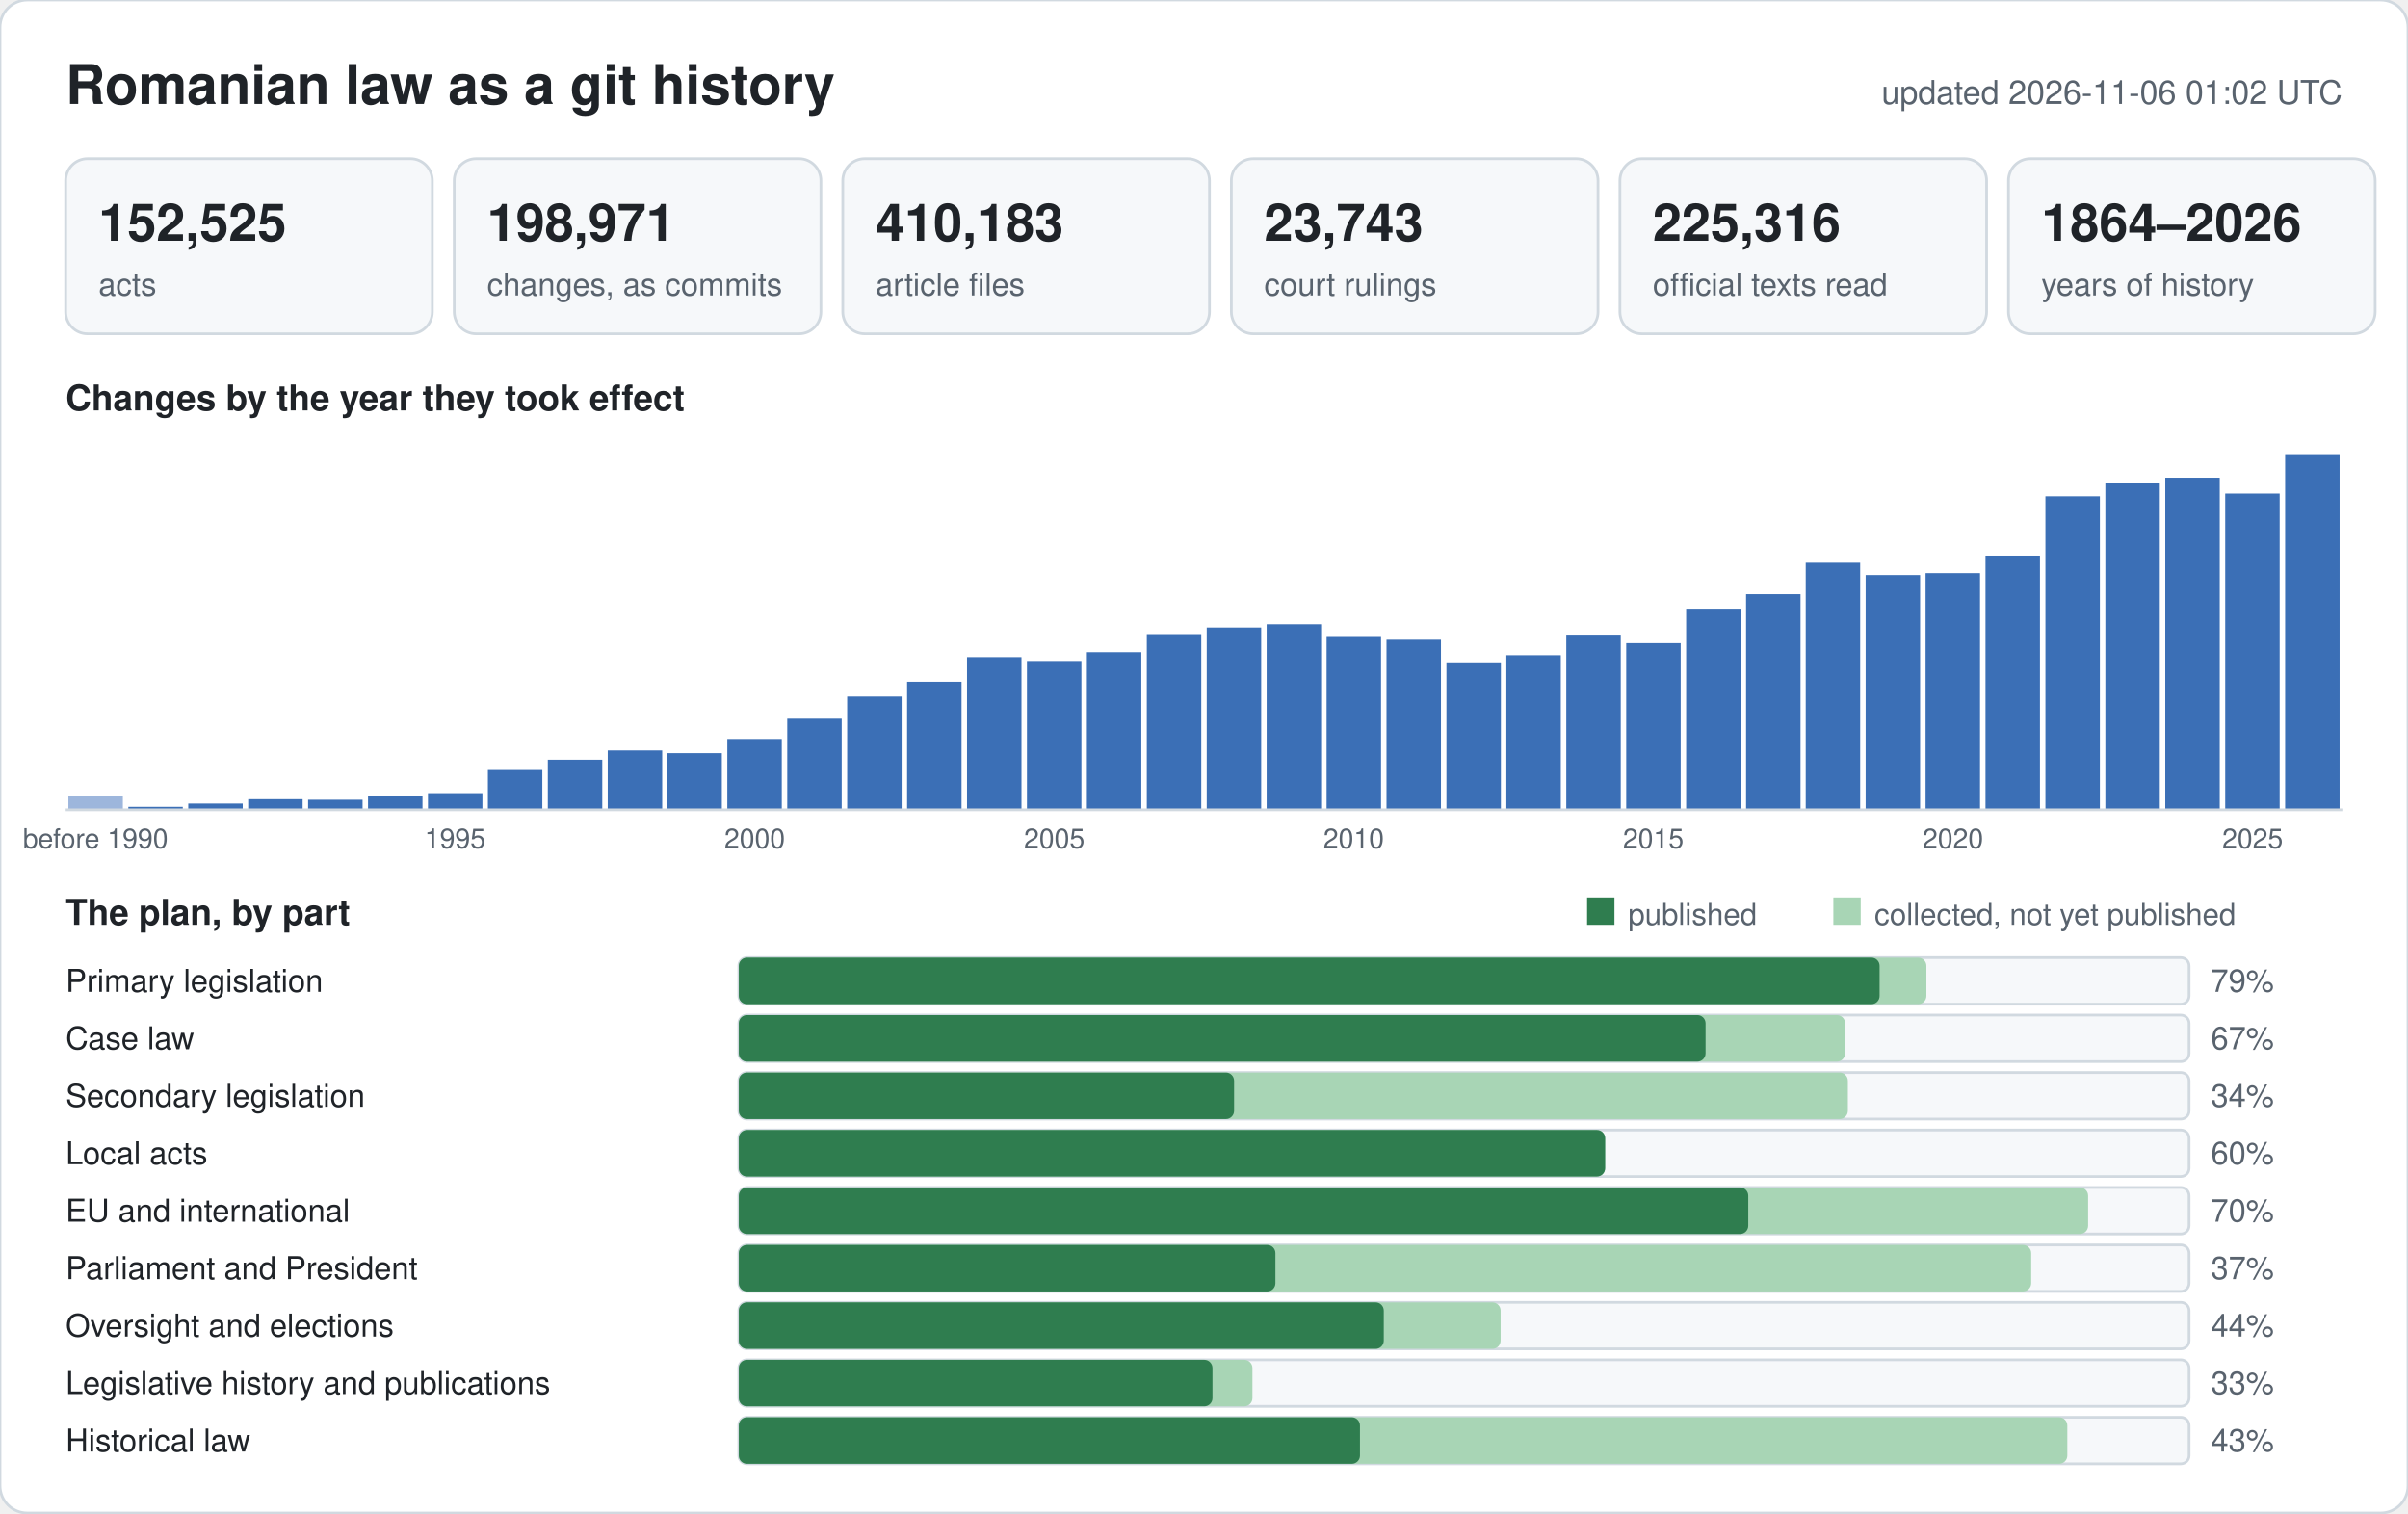
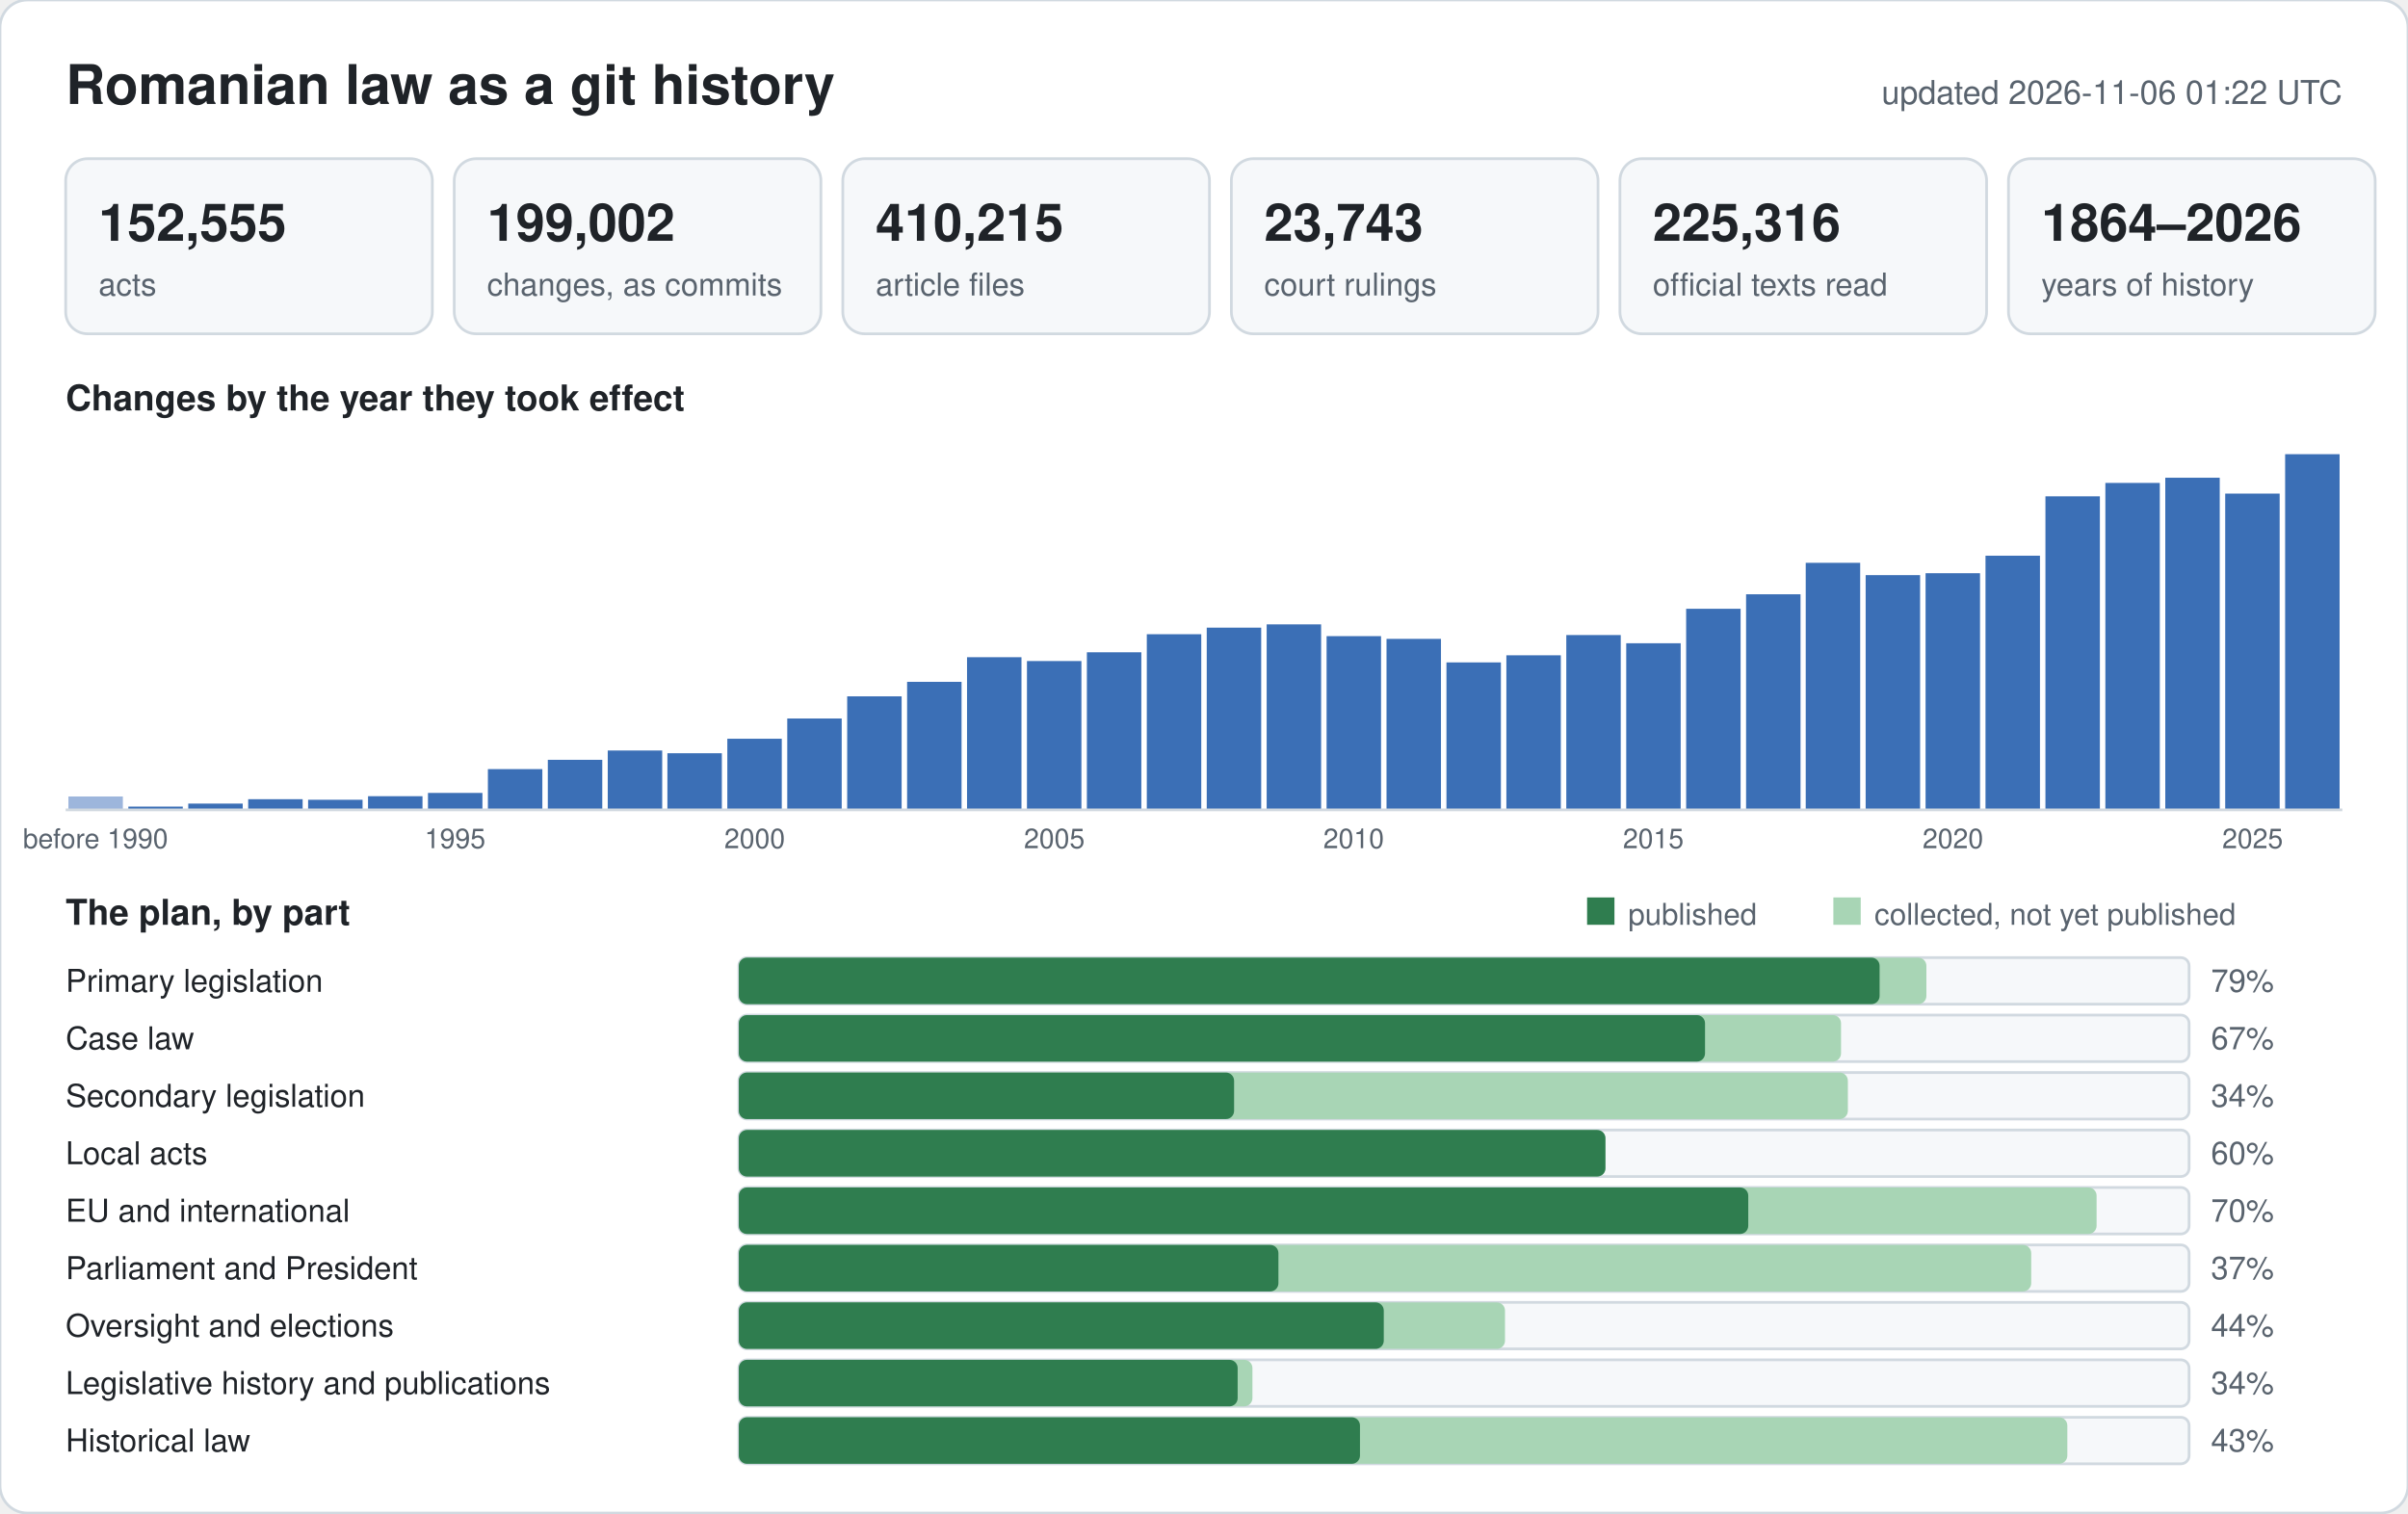
<svg xmlns="http://www.w3.org/2000/svg" width="880" height="553" viewBox="0 0 880 553" font-family="-apple-system,BlinkMacSystemFont,Segoe UI,Helvetica,Arial,sans-serif">
  <rect width="880" height="553" rx="10" fill="#ffffff" stroke="#d1d9e0" />
  <text x="24" y="38" font-size="20" font-weight="600" fill="#1f2328">Romanian law as a git history</text>
-   <text x="856" y="38" font-size="12" text-anchor="end" fill="#59636e">updated 2026-11-06 01:02 UTC</text>
+   <text x="856" y="38" font-size="12" text-anchor="end" fill="#59636e">updated 2026-11-06 01:22 UTC</text>
  <rect x="24" y="58" width="134" height="64" rx="8" fill="#f6f8fa" stroke="#d1d9e0" />
-   <text x="36" y="88" font-size="19" font-weight="600" fill="#1f2328">152,525</text>
+   <text x="36" y="88" font-size="19" font-weight="600" fill="#1f2328">152,555</text>
  <text x="36" y="108" font-size="11.5" fill="#59636e">acts</text>
  <rect x="166" y="58" width="134" height="64" rx="8" fill="#f6f8fa" stroke="#d1d9e0" />
-   <text x="178" y="88" font-size="19" font-weight="600" fill="#1f2328">198,971</text>
+   <text x="178" y="88" font-size="19" font-weight="600" fill="#1f2328">199,002</text>
  <text x="178" y="108" font-size="11.5" fill="#59636e">changes, as commits</text>
  <rect x="308" y="58" width="134" height="64" rx="8" fill="#f6f8fa" stroke="#d1d9e0" />
-   <text x="320" y="88" font-size="19" font-weight="600" fill="#1f2328">410,183</text>
+   <text x="320" y="88" font-size="19" font-weight="600" fill="#1f2328">410,215</text>
  <text x="320" y="108" font-size="11.5" fill="#59636e">article files</text>
  <rect x="450" y="58" width="134" height="64" rx="8" fill="#f6f8fa" stroke="#d1d9e0" />
  <text x="462" y="88" font-size="19" font-weight="600" fill="#1f2328">23,743</text>
  <text x="462" y="108" font-size="11.5" fill="#59636e">court rulings</text>
  <rect x="592" y="58" width="134" height="64" rx="8" fill="#f6f8fa" stroke="#d1d9e0" />
  <text x="604" y="88" font-size="19" font-weight="600" fill="#1f2328">225,316</text>
  <text x="604" y="108" font-size="11.5" fill="#59636e">official texts read</text>
  <rect x="734" y="58" width="134" height="64" rx="8" fill="#f6f8fa" stroke="#d1d9e0" />
  <text x="746" y="88" font-size="19" font-weight="600" fill="#1f2328">1864–2026</text>
  <text x="746" y="108" font-size="11.5" fill="#59636e">years of history</text>
  <text x="24" y="150" font-size="13" font-weight="600" fill="#1f2328">Changes by the year they took effect</text>
  <rect x="25.0" y="291.1" width="19.9" height="4.9" fill="#9db6dc" />
  <text x="34.9" y="310" font-size="10" text-anchor="middle" fill="#59636e">before 1990</text>
-   <rect x="46.9" y="294.9" width="19.9" height="1.1" fill="#3b6fb6" />
+   <rect x="46.9" y="294.8" width="19.9" height="1.2" fill="#3b6fb6" />
  <rect x="68.8" y="293.7" width="19.9" height="2.3" fill="#3b6fb6" />
  <rect x="90.7" y="292.1" width="19.9" height="3.9" fill="#3b6fb6" />
  <rect x="112.6" y="292.3" width="19.9" height="3.7" fill="#3b6fb6" />
  <rect x="134.5" y="291.0" width="19.9" height="5.0" fill="#3b6fb6" />
-   <rect x="156.4" y="289.9" width="19.9" height="6.1" fill="#3b6fb6" />
+   <rect x="156.4" y="289.8" width="19.9" height="6.2" fill="#3b6fb6" />
  <text x="166.3" y="310" font-size="10" text-anchor="middle" fill="#59636e">1995</text>
  <rect x="178.3" y="281.1" width="19.9" height="14.9" fill="#3b6fb6" />
  <rect x="200.2" y="277.7" width="19.9" height="18.3" fill="#3b6fb6" />
  <rect x="222.1" y="274.3" width="19.9" height="21.7" fill="#3b6fb6" />
  <rect x="243.9" y="275.3" width="19.9" height="20.7" fill="#3b6fb6" />
-   <rect x="265.8" y="270.1" width="19.9" height="25.9" fill="#3b6fb6" />
+   <rect x="265.8" y="270.0" width="19.9" height="26.0" fill="#3b6fb6" />
  <text x="275.8" y="310" font-size="10" text-anchor="middle" fill="#59636e">2000</text>
-   <rect x="287.7" y="262.7" width="19.9" height="33.3" fill="#3b6fb6" />
-   <rect x="309.6" y="254.6" width="19.9" height="41.4" fill="#3b6fb6" />
+   <rect x="287.7" y="262.6" width="19.9" height="33.4" fill="#3b6fb6" />
+   <rect x="309.6" y="254.5" width="19.9" height="41.5" fill="#3b6fb6" />
  <rect x="331.5" y="249.2" width="19.9" height="46.8" fill="#3b6fb6" />
  <rect x="353.4" y="240.2" width="19.9" height="55.8" fill="#3b6fb6" />
  <rect x="375.3" y="241.6" width="19.9" height="54.4" fill="#3b6fb6" />
  <text x="385.3" y="310" font-size="10" text-anchor="middle" fill="#59636e">2005</text>
  <rect x="397.2" y="238.4" width="19.9" height="57.6" fill="#3b6fb6" />
  <rect x="419.1" y="231.8" width="19.9" height="64.2" fill="#3b6fb6" />
  <rect x="441.0" y="229.4" width="19.9" height="66.6" fill="#3b6fb6" />
  <rect x="462.9" y="228.2" width="19.9" height="67.8" fill="#3b6fb6" />
  <rect x="484.8" y="232.5" width="19.9" height="63.5" fill="#3b6fb6" />
  <text x="494.7" y="310" font-size="10" text-anchor="middle" fill="#59636e">2010</text>
  <rect x="506.7" y="233.5" width="19.9" height="62.5" fill="#3b6fb6" />
  <rect x="528.6" y="242.1" width="19.9" height="53.9" fill="#3b6fb6" />
  <rect x="550.5" y="239.5" width="19.9" height="56.5" fill="#3b6fb6" />
-   <rect x="572.4" y="232.0" width="19.9" height="64.0" fill="#3b6fb6" />
+   <rect x="572.4" y="232.1" width="19.9" height="63.9" fill="#3b6fb6" />
  <rect x="594.3" y="235.1" width="19.9" height="60.9" fill="#3b6fb6" />
  <text x="604.2" y="310" font-size="10" text-anchor="middle" fill="#59636e">2015</text>
  <rect x="616.2" y="222.5" width="19.9" height="73.5" fill="#3b6fb6" />
  <rect x="638.1" y="217.2" width="19.9" height="78.8" fill="#3b6fb6" />
  <rect x="659.9" y="205.7" width="19.9" height="90.3" fill="#3b6fb6" />
  <rect x="681.8" y="210.2" width="19.9" height="85.8" fill="#3b6fb6" />
  <rect x="703.7" y="209.5" width="19.9" height="86.5" fill="#3b6fb6" />
  <text x="713.7" y="310" font-size="10" text-anchor="middle" fill="#59636e">2020</text>
  <rect x="725.6" y="203.1" width="19.9" height="92.9" fill="#3b6fb6" />
  <rect x="747.5" y="181.4" width="19.9" height="114.6" fill="#3b6fb6" />
  <rect x="769.4" y="176.5" width="19.9" height="119.5" fill="#3b6fb6" />
  <rect x="791.3" y="174.6" width="19.9" height="121.4" fill="#3b6fb6" />
  <rect x="813.2" y="180.4" width="19.9" height="115.6" fill="#3b6fb6" />
  <text x="823.2" y="310" font-size="10" text-anchor="middle" fill="#59636e">2025</text>
  <rect x="835.1" y="166.0" width="19.9" height="130.0" fill="#3b6fb6" />
  <line x1="24" y1="296" x2="856" y2="296" stroke="#d1d9e0" />
  <text x="24" y="338" font-size="13" font-weight="600" fill="#1f2328">The plan, by part</text>
  <rect x="580" y="328" width="10" height="10" fill="#2f7d4f" />
  <text x="595" y="338" font-size="11" fill="#59636e">published</text>
  <rect x="670" y="328" width="10" height="10" fill="#a8d5b5" />
  <text x="685" y="338" font-size="11" fill="#59636e">collected, not yet published</text>
  <text x="24" y="362.5" font-size="11.5" fill="#1f2328">Primary legislation</text>
  <rect x="270" y="350" width="530" height="17" rx="3" fill="#f6f8fa" stroke="#d1d9e0" />
  <rect x="270" y="350" width="434.0" height="17" rx="3" fill="#a8d5b5" />
  <rect x="270" y="350" width="416.9" height="17" rx="3" fill="#2f7d4f" />
  <text x="808" y="362.5" font-size="11.5" fill="#59636e">79%</text>
  <text x="24" y="383.5" font-size="11.5" fill="#1f2328">Case law</text>
  <rect x="270" y="371" width="530" height="17" rx="3" fill="#f6f8fa" stroke="#d1d9e0" />
-   <rect x="270" y="371" width="404.3" height="17" rx="3" fill="#a8d5b5" />
-   <rect x="270" y="371" width="353.3" height="17" rx="3" fill="#2f7d4f" />
+   <rect x="270" y="371" width="402.8" height="17" rx="3" fill="#a8d5b5" />
+   <rect x="270" y="371" width="353.1" height="17" rx="3" fill="#2f7d4f" />
  <text x="808" y="383.5" font-size="11.5" fill="#59636e">67%</text>
  <text x="24" y="404.5" font-size="11.5" fill="#1f2328">Secondary legislation</text>
  <rect x="270" y="392" width="530" height="17" rx="3" fill="#f6f8fa" stroke="#d1d9e0" />
  <rect x="270" y="392" width="405.3" height="17" rx="3" fill="#a8d5b5" />
  <rect x="270" y="392" width="181.0" height="17" rx="3" fill="#2f7d4f" />
  <text x="808" y="404.5" font-size="11.5" fill="#59636e">34%</text>
  <text x="24" y="425.5" font-size="11.5" fill="#1f2328">Local acts</text>
  <rect x="270" y="413" width="530" height="17" rx="3" fill="#f6f8fa" stroke="#d1d9e0" />
-   <rect x="270" y="413" width="316.6" height="17" rx="3" fill="#a8d5b5" />
-   <rect x="270" y="413" width="316.6" height="17" rx="3" fill="#2f7d4f" />
+   <rect x="270" y="413" width="316.7" height="17" rx="3" fill="#a8d5b5" />
+   <rect x="270" y="413" width="316.7" height="17" rx="3" fill="#2f7d4f" />
  <text x="808" y="425.5" font-size="11.5" fill="#59636e">60%</text>
  <text x="24" y="446.5" font-size="11.5" fill="#1f2328">EU and international</text>
  <rect x="270" y="434" width="530" height="17" rx="3" fill="#f6f8fa" stroke="#d1d9e0" />
-   <rect x="270" y="434" width="493.1" height="17" rx="3" fill="#a8d5b5" />
+   <rect x="270" y="434" width="496.2" height="17" rx="3" fill="#a8d5b5" />
  <rect x="270" y="434" width="368.9" height="17" rx="3" fill="#2f7d4f" />
  <text x="808" y="446.5" font-size="11.5" fill="#59636e">70%</text>
  <text x="24" y="467.5" font-size="11.5" fill="#1f2328">Parliament and President</text>
  <rect x="270" y="455" width="530" height="17" rx="3" fill="#f6f8fa" stroke="#d1d9e0" />
  <rect x="270" y="455" width="472.3" height="17" rx="3" fill="#a8d5b5" />
-   <rect x="270" y="455" width="196.1" height="17" rx="3" fill="#2f7d4f" />
+   <rect x="270" y="455" width="197.2" height="17" rx="3" fill="#2f7d4f" />
  <text x="808" y="467.5" font-size="11.5" fill="#59636e">37%</text>
  <text x="24" y="488.5" font-size="11.5" fill="#1f2328">Oversight and elections</text>
  <rect x="270" y="476" width="530" height="17" rx="3" fill="#f6f8fa" stroke="#d1d9e0" />
-   <rect x="270" y="476" width="278.4" height="17" rx="3" fill="#a8d5b5" />
+   <rect x="270" y="476" width="280.0" height="17" rx="3" fill="#a8d5b5" />
  <rect x="270" y="476" width="235.7" height="17" rx="3" fill="#2f7d4f" />
  <text x="808" y="488.5" font-size="11.5" fill="#59636e">44%</text>
  <text x="24" y="509.5" font-size="11.5" fill="#1f2328">Legislative history and publications</text>
  <rect x="270" y="497" width="530" height="17" rx="3" fill="#f6f8fa" stroke="#d1d9e0" />
  <rect x="270" y="497" width="187.7" height="17" rx="3" fill="#a8d5b5" />
-   <rect x="270" y="497" width="173.1" height="17" rx="3" fill="#2f7d4f" />
-   <text x="808" y="509.5" font-size="11.5" fill="#59636e">33%</text>
+   <rect x="270" y="497" width="182.3" height="17" rx="3" fill="#2f7d4f" />
+   <text x="808" y="509.5" font-size="11.5" fill="#59636e">34%</text>
  <text x="24" y="530.5" font-size="11.5" fill="#1f2328">Historical law</text>
  <rect x="270" y="518" width="530" height="17" rx="3" fill="#f6f8fa" stroke="#d1d9e0" />
  <rect x="270" y="518" width="485.5" height="17" rx="3" fill="#a8d5b5" />
  <rect x="270" y="518" width="227.0" height="17" rx="3" fill="#2f7d4f" />
  <text x="808" y="530.5" font-size="11.5" fill="#59636e">43%</text>
</svg>
